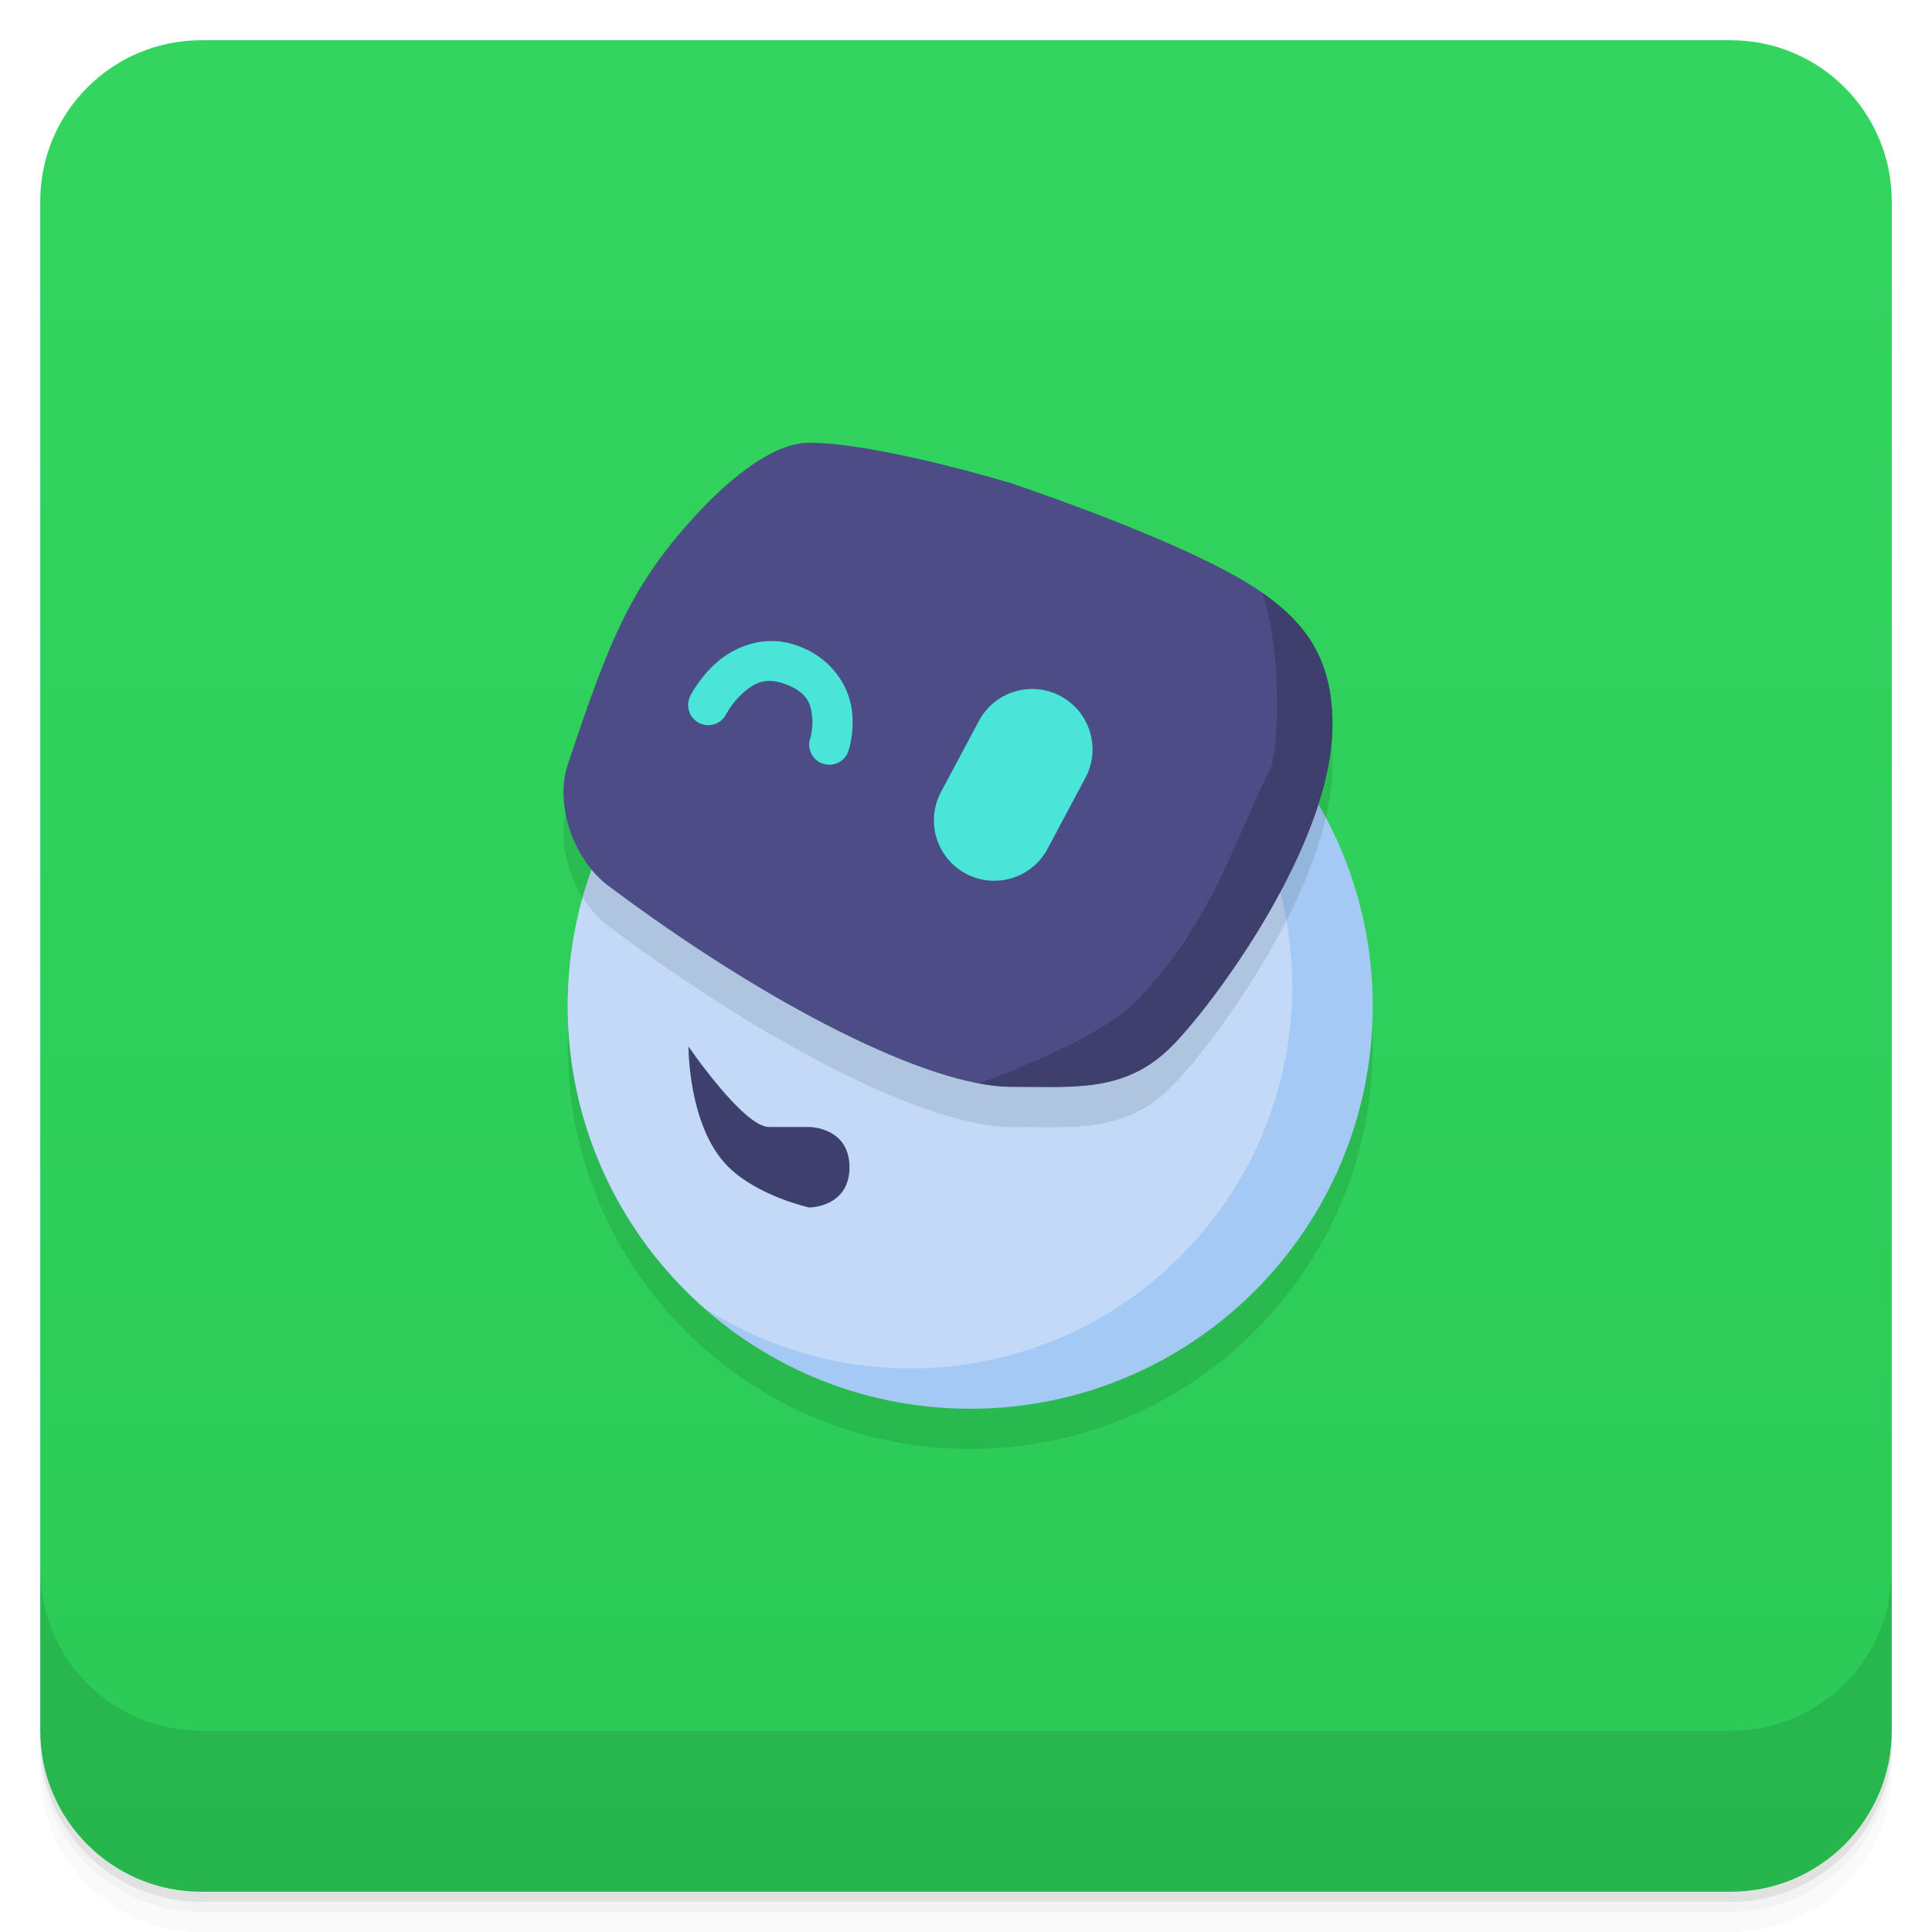
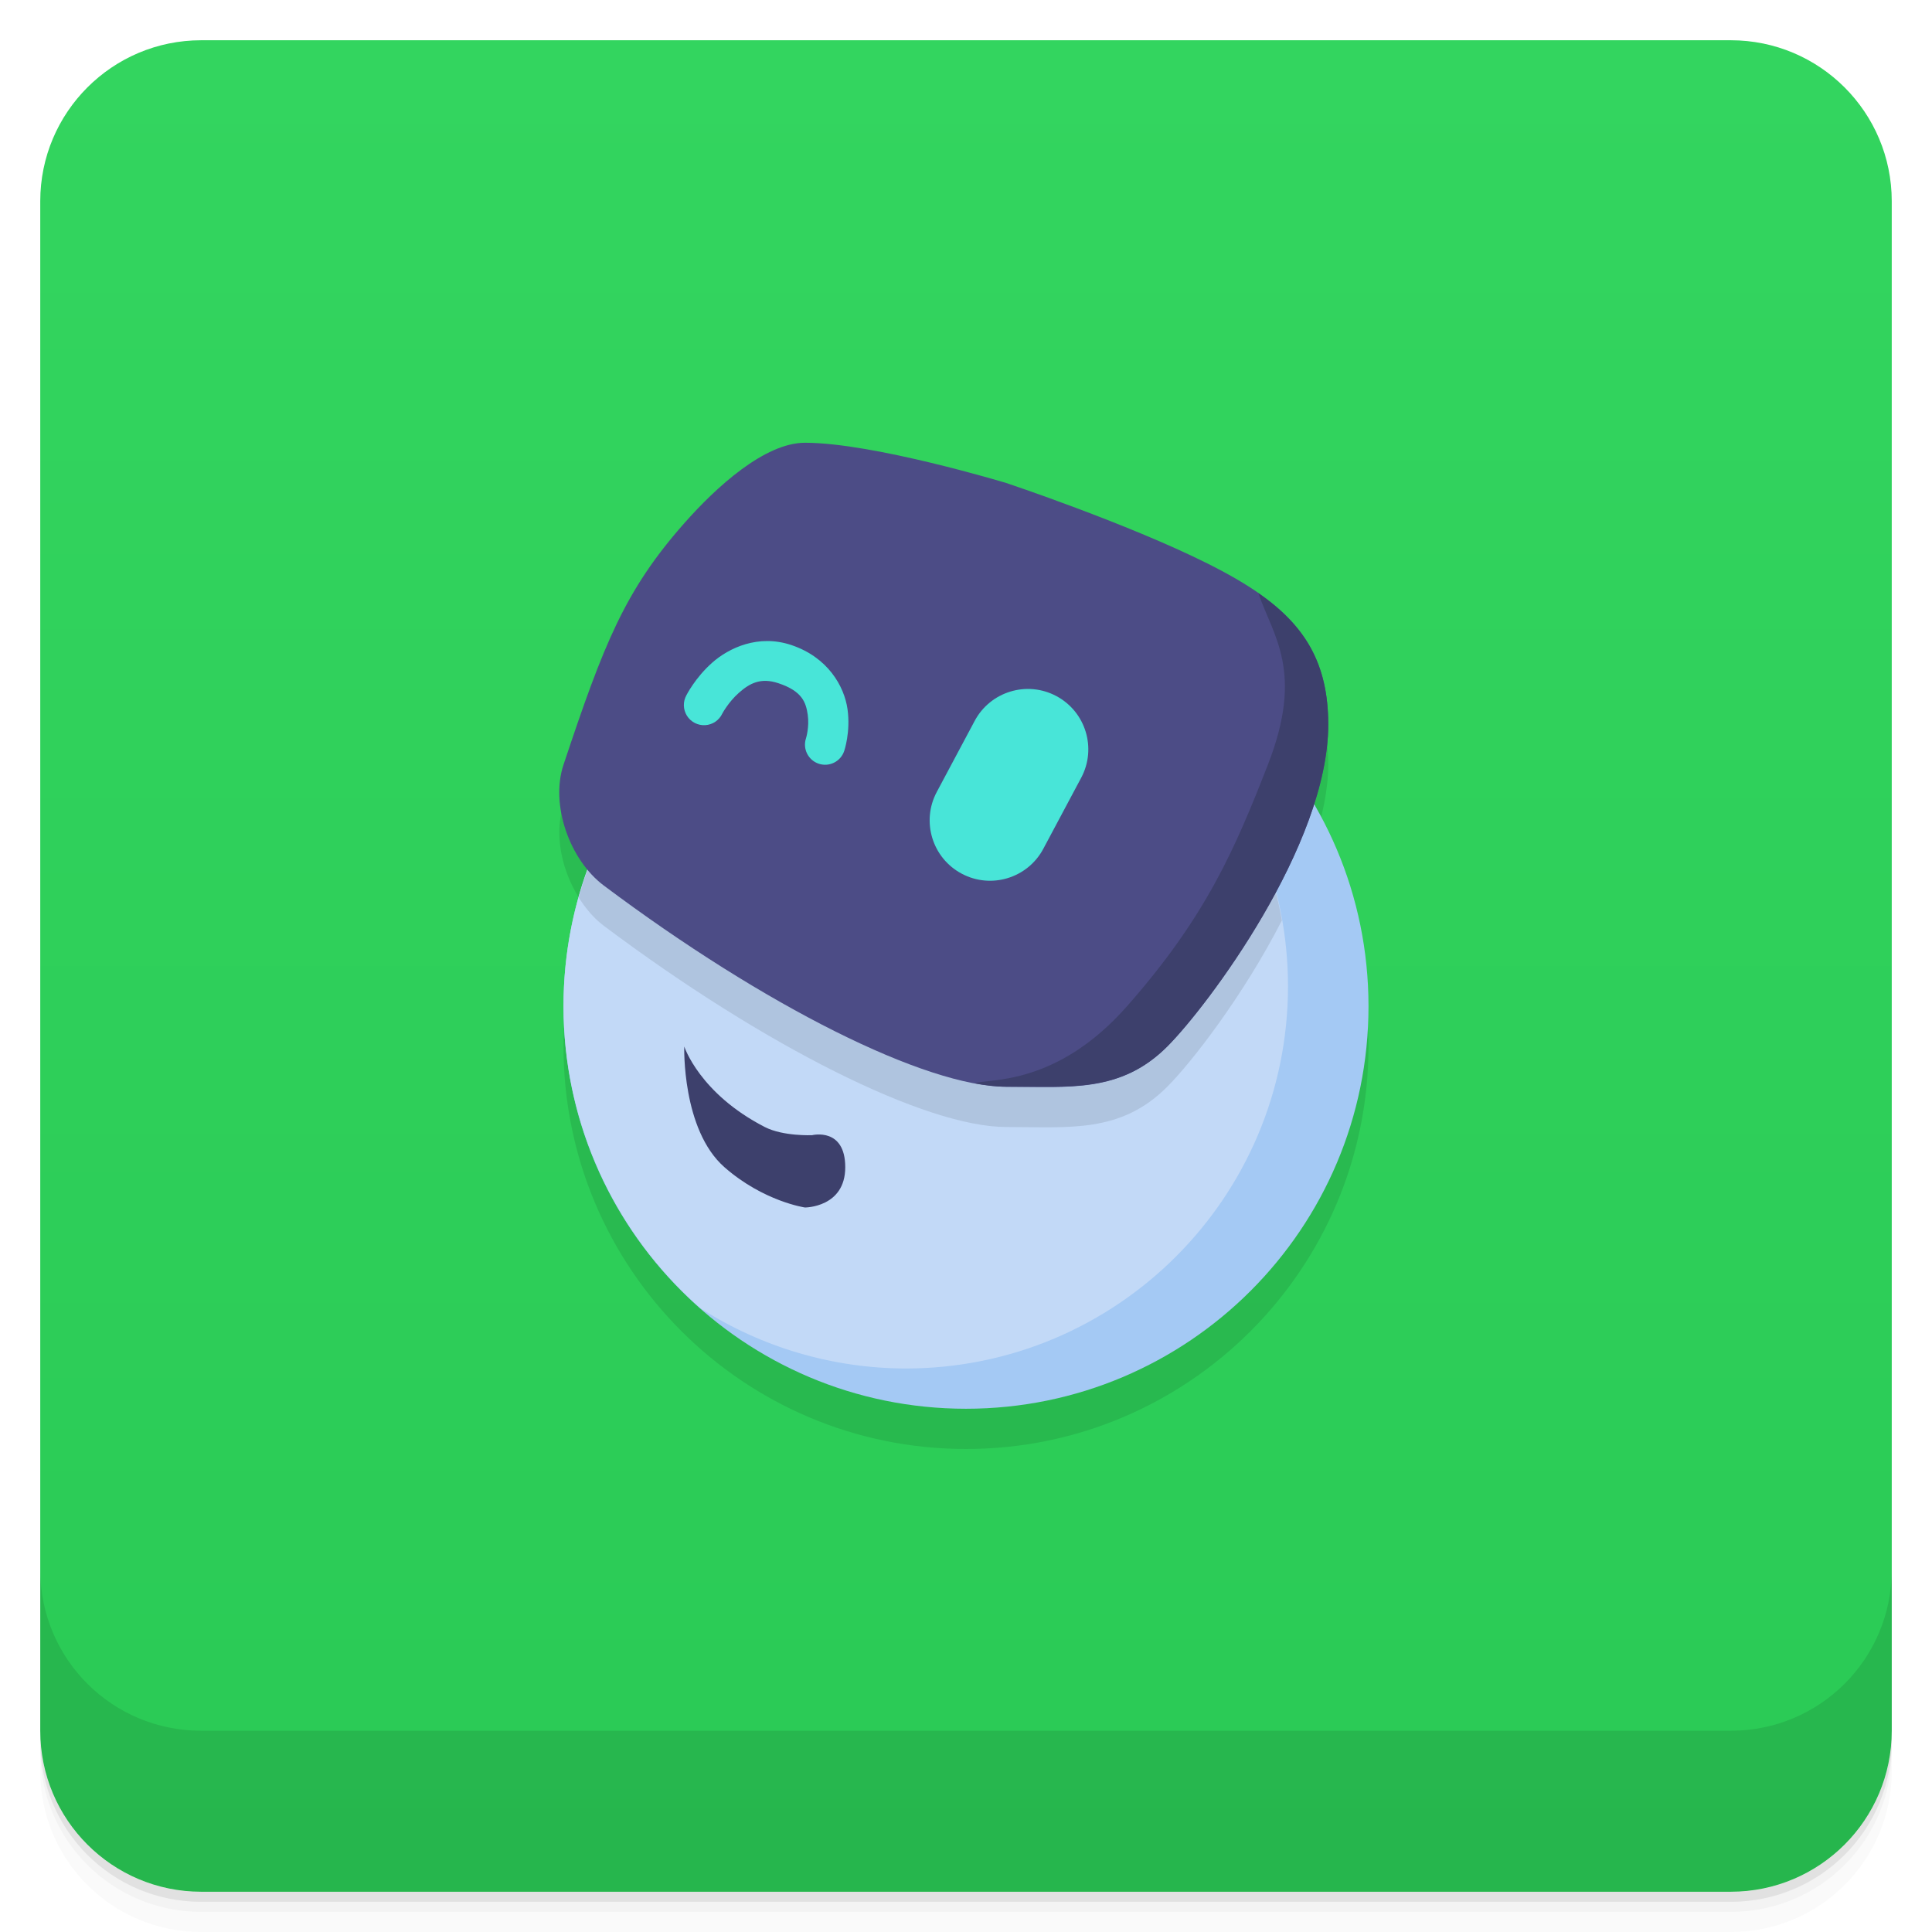
<svg xmlns="http://www.w3.org/2000/svg" version="1.1" viewBox="0 0 48 48">
  <defs>
    <linearGradient id="bg" x2="0" y1="1" y2="47" gradientUnits="userSpaceOnUse">
      <stop style="stop-color:#33d55f" offset="0" />
      <stop style="stop-color:#2aca55" offset="1" />
    </linearGradient>
  </defs>
  <path d="m1 43v0.25c0 2.216 1.784 4 4 4h38c2.216 0 4-1.784 4-4v-0.25c0 2.216-1.784 4-4 4h-38c-2.216 0-4-1.784-4-4zm0 0.5v0.5c0 2.216 1.784 4 4 4h38c2.216 0 4-1.784 4-4v-0.5c0 2.216-1.784 4-4 4h-38c-2.216 0-4-1.784-4-4z" style="opacity:.02" />
  <path d="m1 43.25v0.25c0 2.216 1.784 4 4 4h38c2.216 0 4-1.784 4-4v-0.25c0 2.216-1.784 4-4 4h-38c-2.216 0-4-1.784-4-4z" style="opacity:.05" />
  <path d="m1 43v0.25c0 2.216 1.784 4 4 4h38c2.216 0 4-1.784 4-4v-0.25c0 2.216-1.784 4-4 4h-38c-2.216 0-4-1.784-4-4z" style="opacity:.1" />
  <rect x="1" y="1" width="46" height="46" rx="4" style="fill:url(#bg)" />
  <path d="m1 39v4c0 2.216 1.784 4 4 4h38c2.216 0 4-1.784 4-4v-4c0 2.216-1.784 4-4 4h-38c-2.216 0-4-1.784-4-4z" style="opacity:.1" />
-   <circle cx="24.105" cy="26" r="10" style="opacity:.1;paint-order:stroke fill markers" />
-   <circle cx="24.105" cy="25" r="10" style="fill:#a4c9f4;paint-order:stroke fill markers" />
-   <path d="m23.316 15.035a10 10 0 0 0-9.211 9.965 10 10 0 0 0 3.404 7.504 9.5 9.5 0 0 0 5.096 1.496 9.5 9.5 0 0 0 9.5-9.5 9.5 9.5 0 0 0-8.789-9.465z" style="fill:#c2d9f7;paint-order:stroke fill markers" />
-   <path d="m15.105 23c-0.843-0.632-1.333-2-1-3 1-3 1.52-4.324 3-6 0.795-0.901 2-2 3-2 1.7 0 5 1 5 1s3 1 5 2 3 2 3 4c0 3-3 7-4 8-1.164 1.164-2.434 1-4 1-2 0-6-2-10-5z" style="opacity:.1" />
-   <path d="m15.105 22c-0.843-0.632-1.333-2-1-3 1-3 1.52-4.324 3-6 0.795-0.901 2-2 3-2 1.7 0 5 1 5 1s3 1 5 2 3 2 3 4c0 3-3 7-4 8-1.164 1.164-2.434 1-4 1-2 0-6-2-10-5z" style="fill:#4c4c86" />
-   <path d="m17.105 26s1.367 2 2 2h1s1 0 1 1-1 1-1 1-1.257-0.275-2-1c-1.012-0.988-1-3-1-3z" style="fill:#3d406c" />
-   <path d="m18.63 16.004c-0.336 0.098-0.624 0.276-0.834 0.463-0.42 0.373-0.637 0.805-0.637 0.805a0.501 0.501 0 1 0 0.891 0.457s0.148-0.281 0.41-0.514c0.262-0.233 0.539-0.39 0.986-0.24 0.592 0.197 0.683 0.478 0.727 0.783 0.044 0.306-0.043 0.584-0.043 0.584a0.5 0.5 0 1 0 0.949 0.316s0.163-0.472 0.082-1.041c-0.081-0.569-0.49-1.289-1.398-1.592-0.411-0.137-0.797-0.119-1.133-0.021z" style="color-rendering:auto;color:#000000;dominant-baseline:auto;fill:#48e5d8;font-feature-settings:normal;font-variant-alternates:normal;font-variant-caps:normal;font-variant-ligatures:normal;font-variant-numeric:normal;font-variant-position:normal;image-rendering:auto;isolation:auto;mix-blend-mode:normal;shape-padding:0;shape-rendering:auto;solid-color:#000000;text-decoration-color:#000000;text-decoration-line:none;text-decoration-style:solid;text-indent:0;text-orientation:mixed;text-transform:none;white-space:normal" />
-   <rect transform="rotate(28.072)" x="29.888" y="2.86" width="3" height="5" ry="1.5" style="fill:#48e5d8;paint-order:stroke fill markers" />
-   <path d="m31.367 14.734c0.368 1.068 0.474 3.074 0.238 4.266-1 2-1.5 4-3.5 6-1.042 0.919-3.44 1.79-3.785 1.914 0.285 0.053 0.551 0.086 0.785 0.086h1.236c1.022-0.017 1.923-0.159 2.764-1 1-1 4-5 4-8 0-1.521-0.582-2.462-1.738-3.266z" style="fill:#3d406c" />
+   <path d="m20 12c-1 0-2.205 1.099-3 2-1.48 1.676-2 3-3 6-0.276 0.829 0.018 1.903 0.605 2.609a10 10 0 0 0-0.605 3.391 10 10 0 0 0 10 10 10 10 0 0 0 10-10 10 10 0 0 0-1.367-5.023c0.216-0.677 0.367-1.35 0.367-1.977 0-2-1-3-3-4s-5-2-5-2-3.3-1-5-1z" style="opacity:.1;paint-order:stroke fill markers" />
+   <circle cx="24" cy="25" r="10" style="fill:#a4c9f4;paint-order:stroke fill markers" />
+   <path d="m23.211 15.035a10 10 0 0 0-9.211 9.965 10 10 0 0 0 3.404 7.504 9.5 9.5 0 0 0 5.096 1.496 9.5 9.5 0 0 0 9.5-9.5 9.5 9.5 0 0 0-8.789-9.465z" style="fill:#c2d9f7;font-variant-east_asian:normal;paint-order:stroke fill markers" />
+   <path d="m23.211 15.035a10 10 0 0 0-8.832 7.264c0.172 0.275 0.38 0.52 0.621 0.701 4 3 8 5 10 5 1.566 0 2.836 0.164 4-1 0.595-0.595 1.89-2.257 2.848-4.133a9.5 9.5 0 0 0-8.637-7.832z" style="opacity:.1" />
+   <path d="m15 22c-0.843-0.632-1.333-2-1-3 1-3 1.52-4.324 3-6 0.795-0.901 2-2 3-2 1.7 0 5 1 5 1s3 1 5 2 3 2 3 4c0 3-3 7-4 8-1.164 1.164-2.434 1-4 1-2 0-6-2-10-5z" style="fill:#4c4c86" />
+   <path d="m17 26s0.378 1.166 2 2c0.459 0.236 1.178 0.203 1.178 0.203s0.822-0.203 0.822 0.797-1 1-1 1-1.028-0.148-2-1c-1.063-0.932-1-3-1-3z" style="fill:#3d406c" />
+   <path d="m18.525 16.004c-0.336 0.098-0.624 0.276-0.834 0.463-0.42 0.373-0.637 0.805-0.637 0.805a0.501 0.501 0 1 0 0.891 0.457s0.148-0.281 0.41-0.514c0.262-0.233 0.539-0.39 0.986-0.24 0.592 0.197 0.683 0.478 0.727 0.783 0.044 0.306-0.043 0.584-0.043 0.584a0.5 0.5 0 1 0 0.949 0.316s0.163-0.472 0.082-1.041c-0.081-0.569-0.49-1.289-1.398-1.592-0.411-0.137-0.797-0.119-1.133-0.021z" style="fill:#48e5d8" />
+   <rect transform="rotate(28.072)" x="29.795" y="2.909" width="3" height="5" ry="1.5" style="fill:#48e5d8;paint-order:stroke fill markers" />
+   <path d="m31.262 14.734c0.368 1.068 1.144 1.946 0.238 4.266-0.814 2.083-1.532 3.768-3.5 6-1.764 2-3.44 1.79-3.785 1.914 0.285 0.053 0.551 0.086 0.785 0.086h1.236c1.022-0.017 1.923-0.159 2.764-1 1-1 4-5 4-8 0-1.521-0.582-2.462-1.738-3.266z" style="fill:#3d406c" />
</svg>
